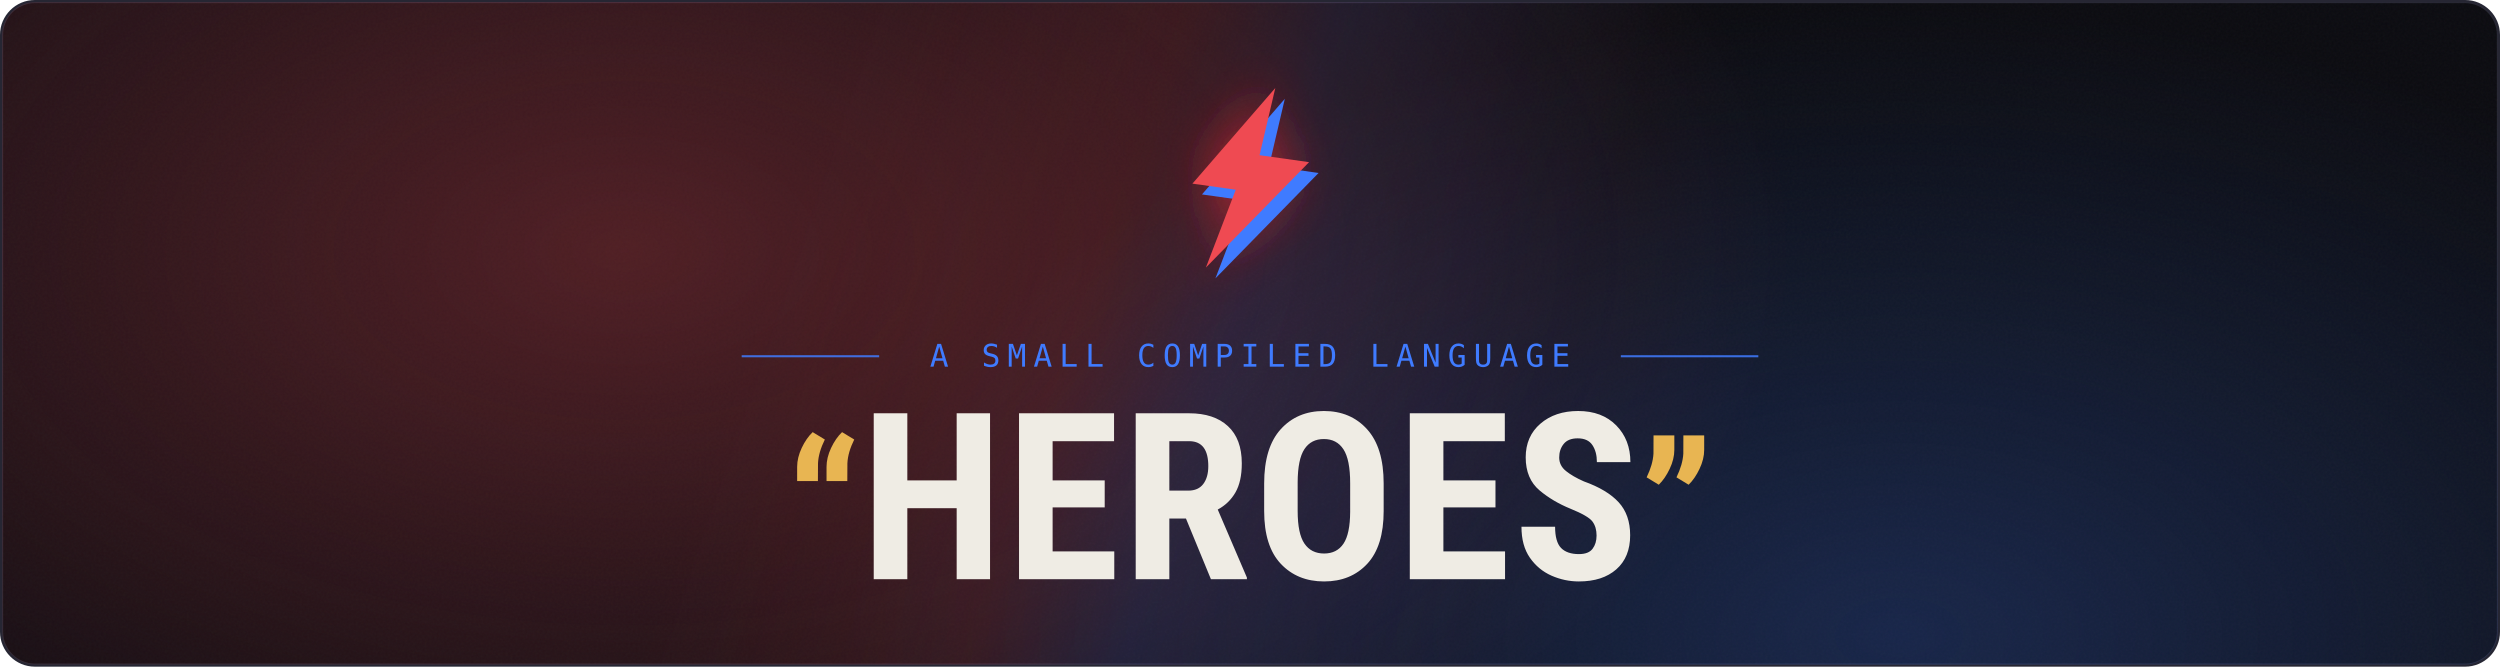
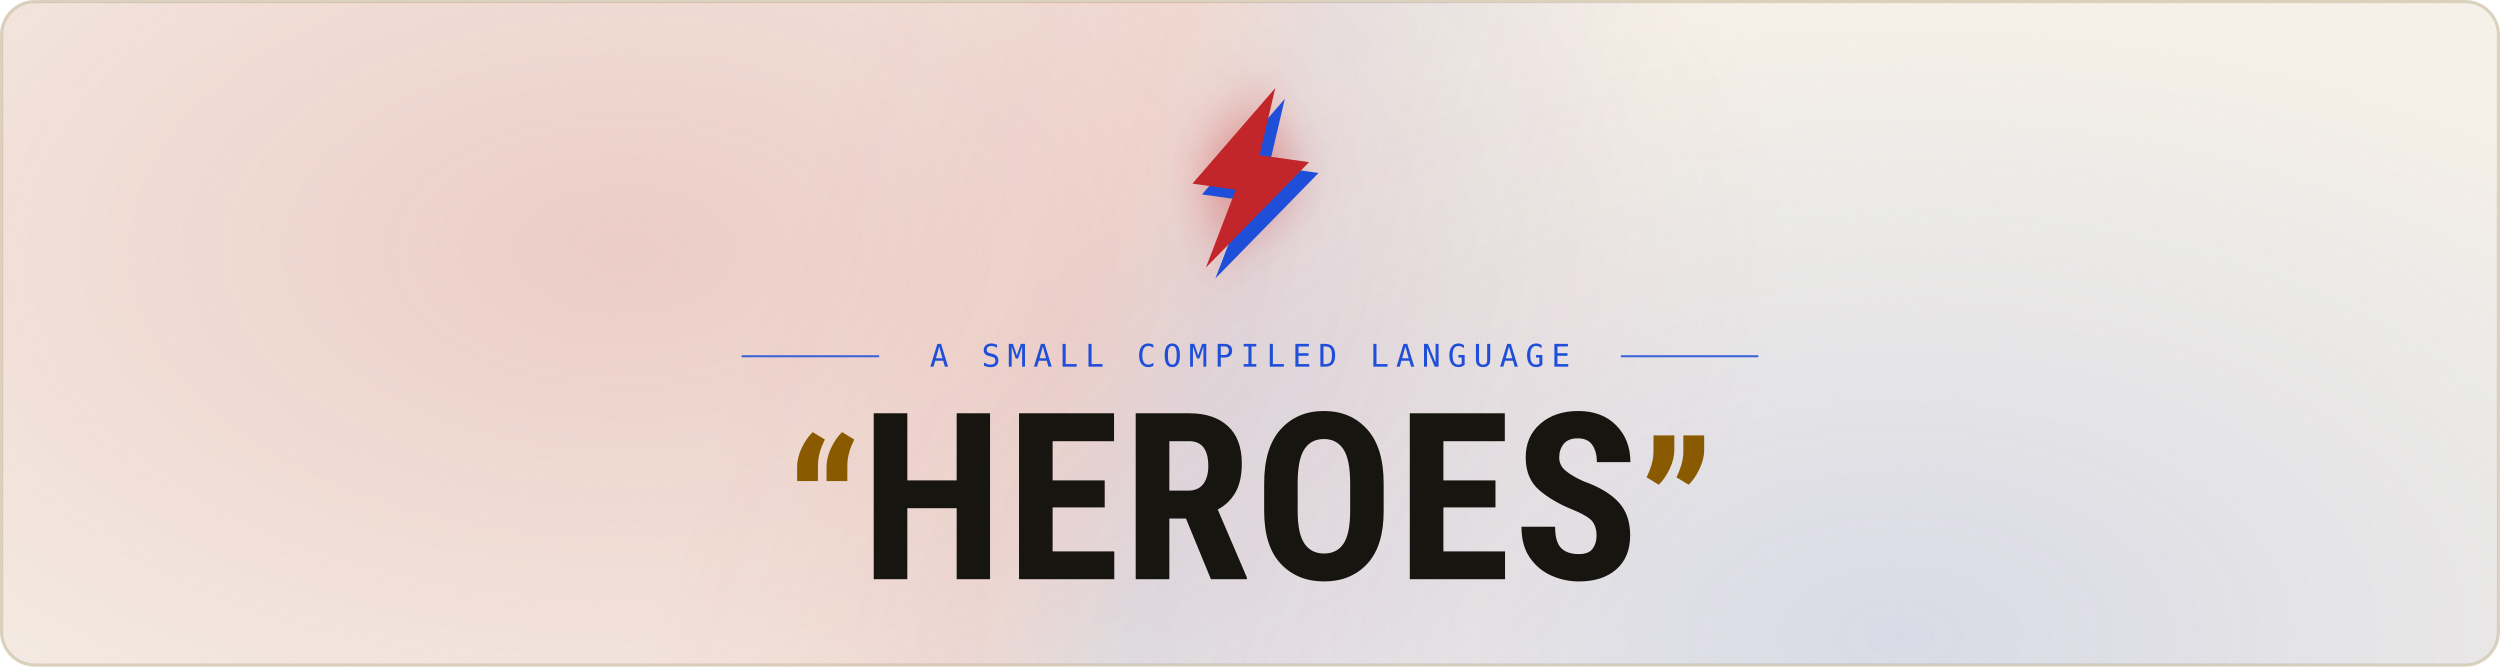
<svg xmlns="http://www.w3.org/2000/svg" viewBox="0 0 1200 320" width="1200" height="320" role="img" aria-label="Heroes, a small compiled language.">
  <style>
-     .plate  { fill: #0b0b10; stroke: #262633; stroke-width: 1.5; }
-     .fg     { fill: #efece4; }
-     .blue   { fill: #3f7bff; }
-     .red    { fill: #ef4a52; }
-     .gold   { fill: #e8b552; }
-     .rule-blue { stroke: #3f7bff; }
+     .plate  { fill: #f7f2e9; stroke: #dbd2be; stroke-width: 1.5; }
+     .fg     { fill: #17150f; }
+     .blue   { fill: #1f4fd8; }
+     .red    { fill: #c2262b; }
+     .gold   { fill: #8a5a00; }
+     .rule-blue { stroke: #1f4fd8; }
    .cond   { font-family: 'Avenir Next Condensed','HelveticaNeue-CondensedBold','Helvetica Neue','Roboto Condensed','Arial Narrow',sans-serif; font-weight: 700; }
    .mono   { font-family: ui-monospace,'SF Mono',Menlo,monospace; }
    .kicker { font-size: 15px; letter-spacing: 3.4px; }
    .title  { font-size: 112px; letter-spacing: 1px; }
    .quote  { font-size: 92px; }
  </style>
  <defs>
    <clipPath id="plateClip">
      <rect x="1" y="1" width="1198" height="318" rx="16" />
    </clipPath>
    <radialGradient id="washRed">
-       <stop offset="0" stop-color="#ef4a52" stop-opacity="0.30" />
-       <stop offset="1" stop-color="#ef4a52" stop-opacity="0" />
+       <stop offset="0" stop-color="#c2262b" stop-opacity="0.18" />
+       <stop offset="1" stop-color="#c2262b" stop-opacity="0" />
    </radialGradient>
    <radialGradient id="washBlue">
-       <stop offset="0" stop-color="#3f7bff" stop-opacity="0.24" />
-       <stop offset="1" stop-color="#3f7bff" stop-opacity="0" />
+       <stop offset="0" stop-color="#1f4fd8" stop-opacity="0.14" />
+       <stop offset="1" stop-color="#1f4fd8" stop-opacity="0" />
    </radialGradient>
    <linearGradient id="beam" x1="0" y1="0.04" x2="1" y2="0.13">
-       <stop offset="0.34" stop-color="#ef4a52" stop-opacity="0" />
-       <stop offset="0.47" stop-color="#ef4a52" stop-opacity="0.09" />
-       <stop offset="0.53" stop-color="#3f7bff" stop-opacity="0.09" />
-       <stop offset="0.66" stop-color="#3f7bff" stop-opacity="0" />
+       <stop offset="0.34" stop-color="#c2262b" stop-opacity="0" />
+       <stop offset="0.47" stop-color="#c2262b" stop-opacity="0.06" />
+       <stop offset="0.53" stop-color="#1f4fd8" stop-opacity="0.06" />
+       <stop offset="0.66" stop-color="#1f4fd8" stop-opacity="0" />
    </linearGradient>
    <filter id="grain">
      <feTurbulence type="fractalNoise" baseFrequency="0.85" numOctaves="3" stitchTiles="stitch" />
    </filter>
    <filter id="glow" x="-70%" y="-70%" width="240%" height="240%">
      <feGaussianBlur stdDeviation="9" result="b" />
-       <feColorMatrix in="b" type="matrix" values="1 0 0 0 0  0 0.29 0 0 0  0 0 0.32 0 0  0 0 0 0.75 0" />
+       <feColorMatrix in="b" type="matrix" values="1 0 0 0 0  0 0.15 0 0 0  0 0 0.17 0 0  0 0 0 0.55 0" />
    </filter>
  </defs>
  <rect class="plate" x="0.75" y="0.75" width="1198.5" height="318.5" rx="16" />
  <g clip-path="url(#plateClip)">
    <ellipse cx="300" cy="120" rx="560" ry="330" fill="url(#washRed)" />
    <ellipse cx="910" cy="304" rx="500" ry="300" fill="url(#washBlue)" />
    <rect x="0" y="0" width="1200" height="320" fill="url(#beam)" />
-     <rect x="0" y="0" width="1200" height="320" filter="url(#grain)" opacity="0.035" />
+     <rect x="0" y="0" width="1200" height="320" filter="url(#grain)" opacity="0.05" />
  </g>
  <g transform="translate(568 33) rotate(8) scale(1.5)">
-     <path class="red" d="M 30 2 L8 36 h14 L16 62 L44 24 h-16 z" filter="url(#glow)" opacity="1" />
+     <path class="red" d="M 30 2 L8 36 h14 L16 62 L44 24 h-16 z" filter="url(#glow)" opacity="0.85" />
    <path class="blue" d="M 30 2 L8 36 h14 L16 62 L44 24 h-16 z" transform="translate(3.5 3)" />
    <path class="red" d="M 30 2 L8 36 h14 L16 62 L44 24 h-16 z" />
  </g>
  <line x1="356" y1="171" x2="422" y2="171" stroke-width="1" opacity="0.85" class="rule-blue" />
  <line x1="778" y1="171" x2="844" y2="171" stroke-width="1" opacity="0.85" class="rule-blue" />
  <text class="mono kicker blue" x="600" y="176" text-anchor="middle">A SMALL COMPILED LANGUAGE</text>
  <text class="cond title fg" x="600" y="278" text-anchor="middle">
    <tspan class="gold quote">“</tspan>HEROES<tspan class="gold quote">”</tspan>
  </text>
</svg>
